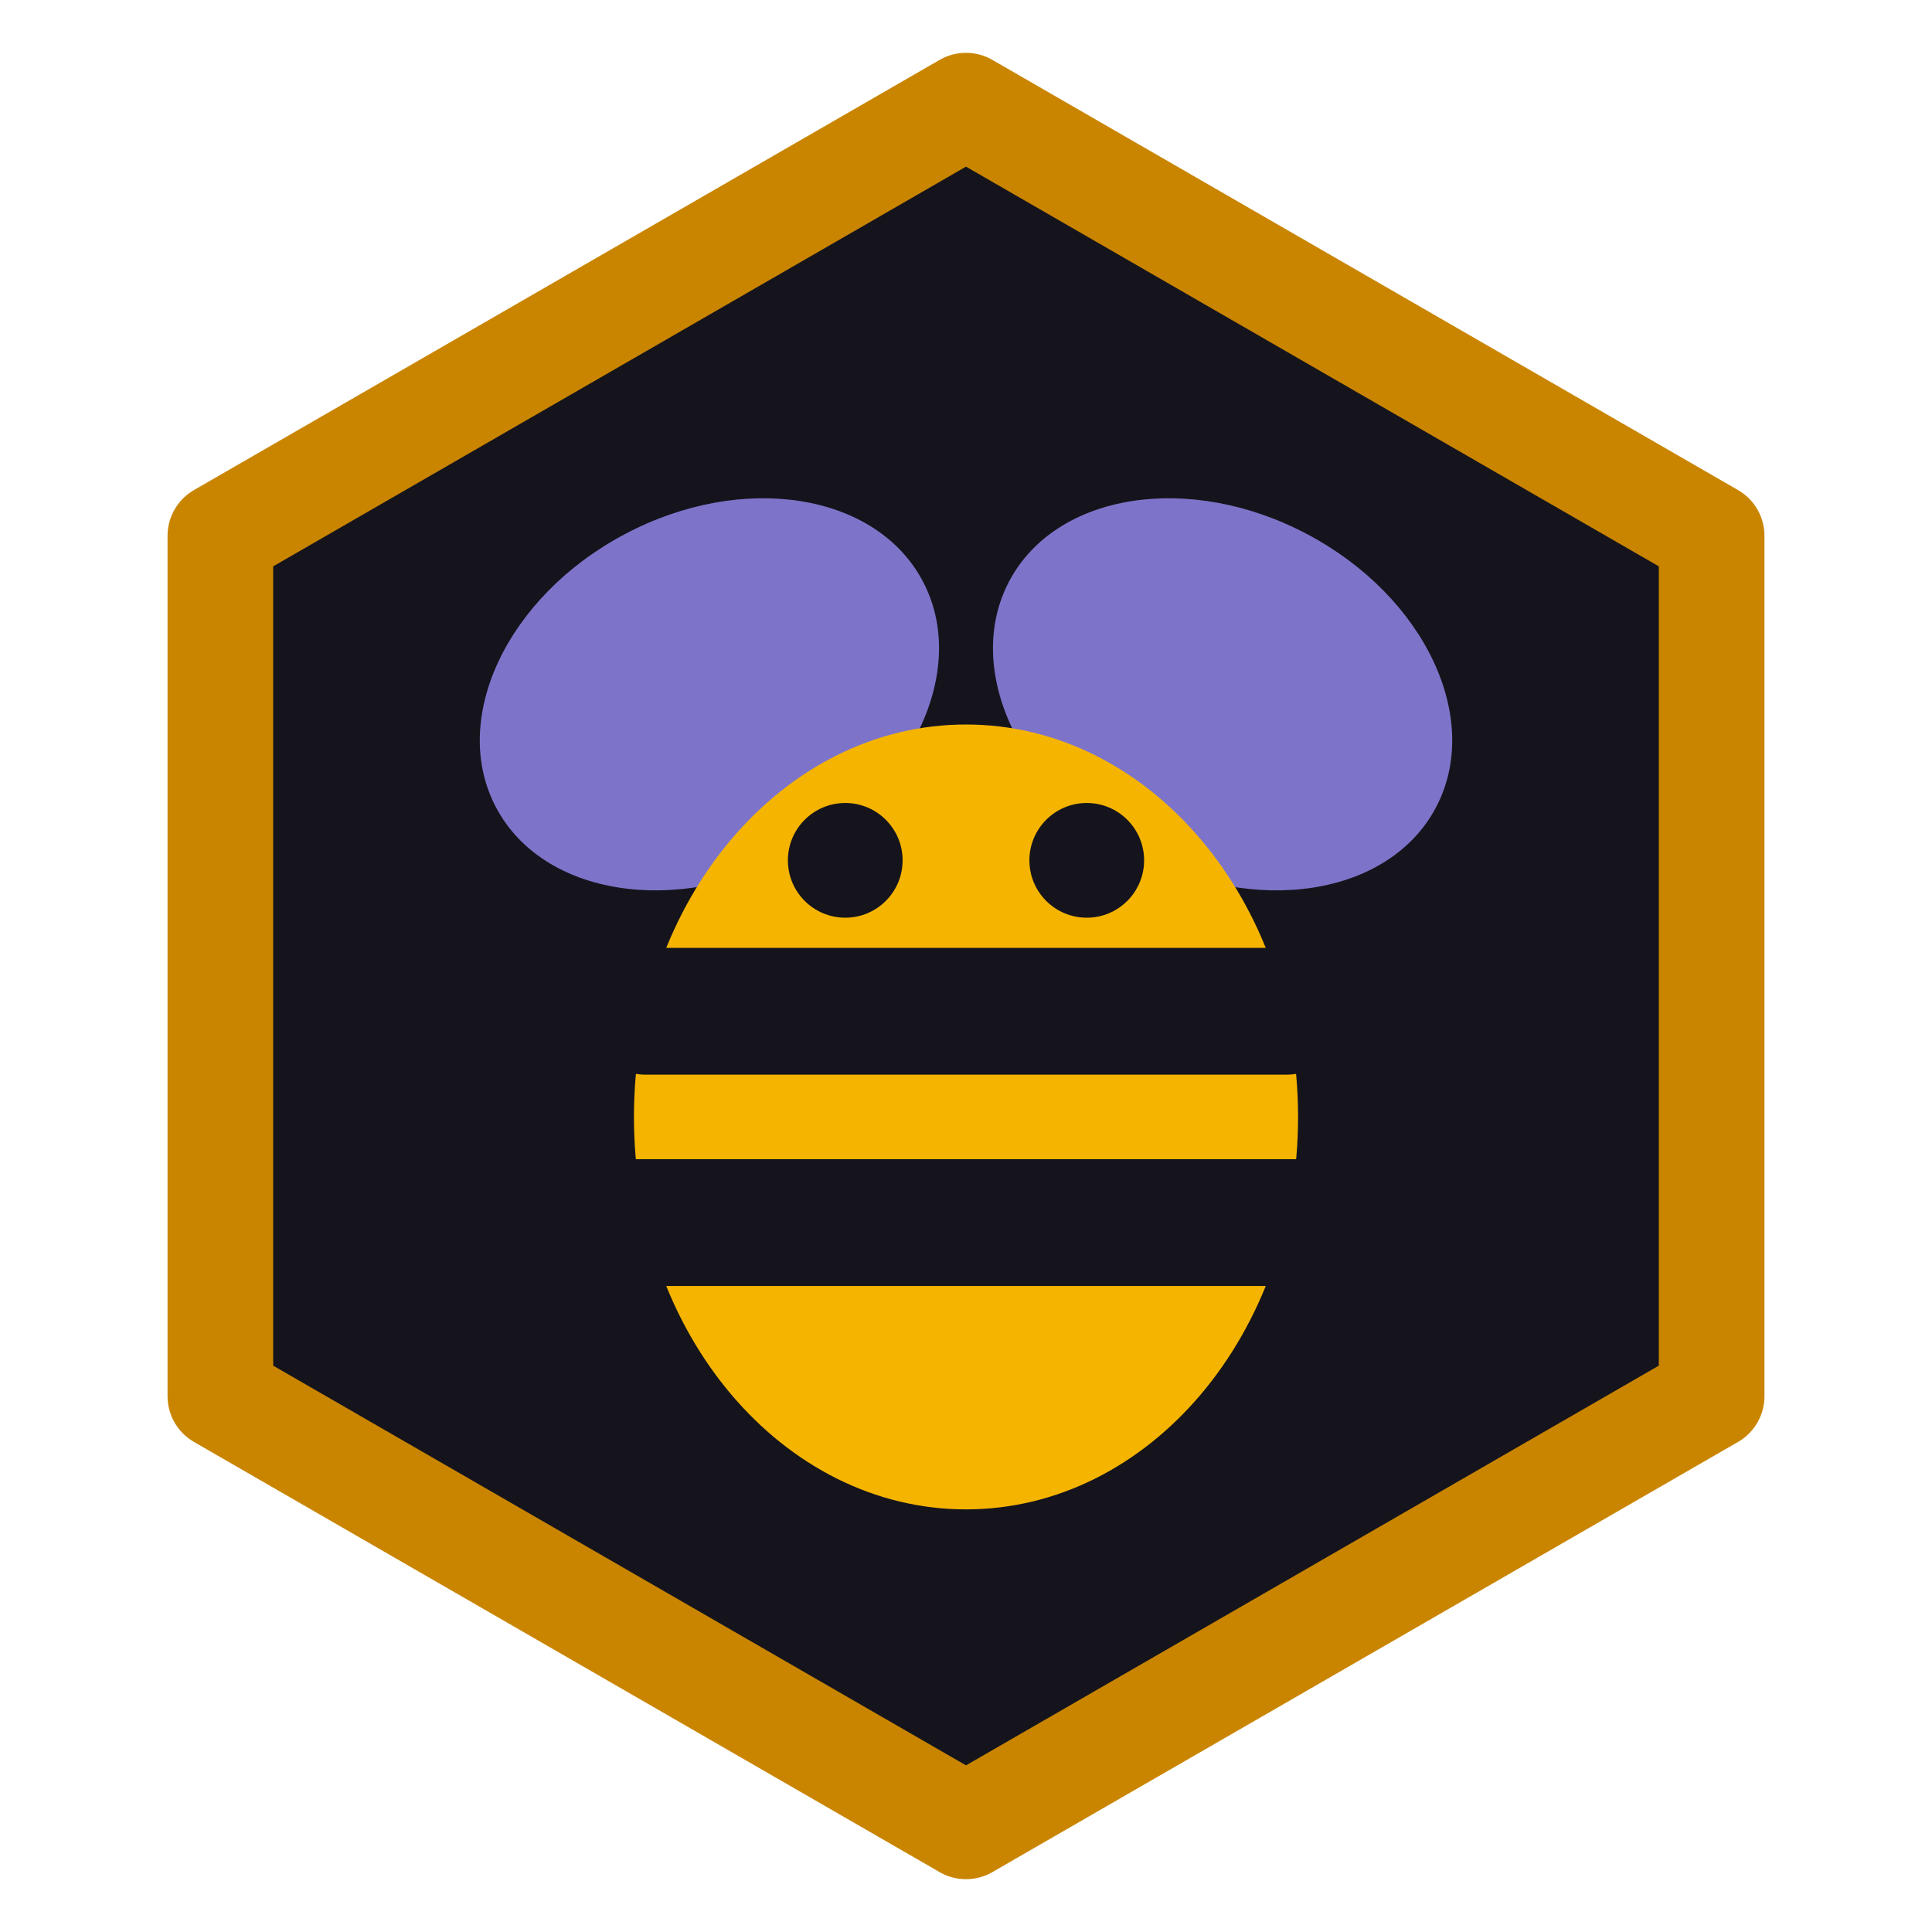
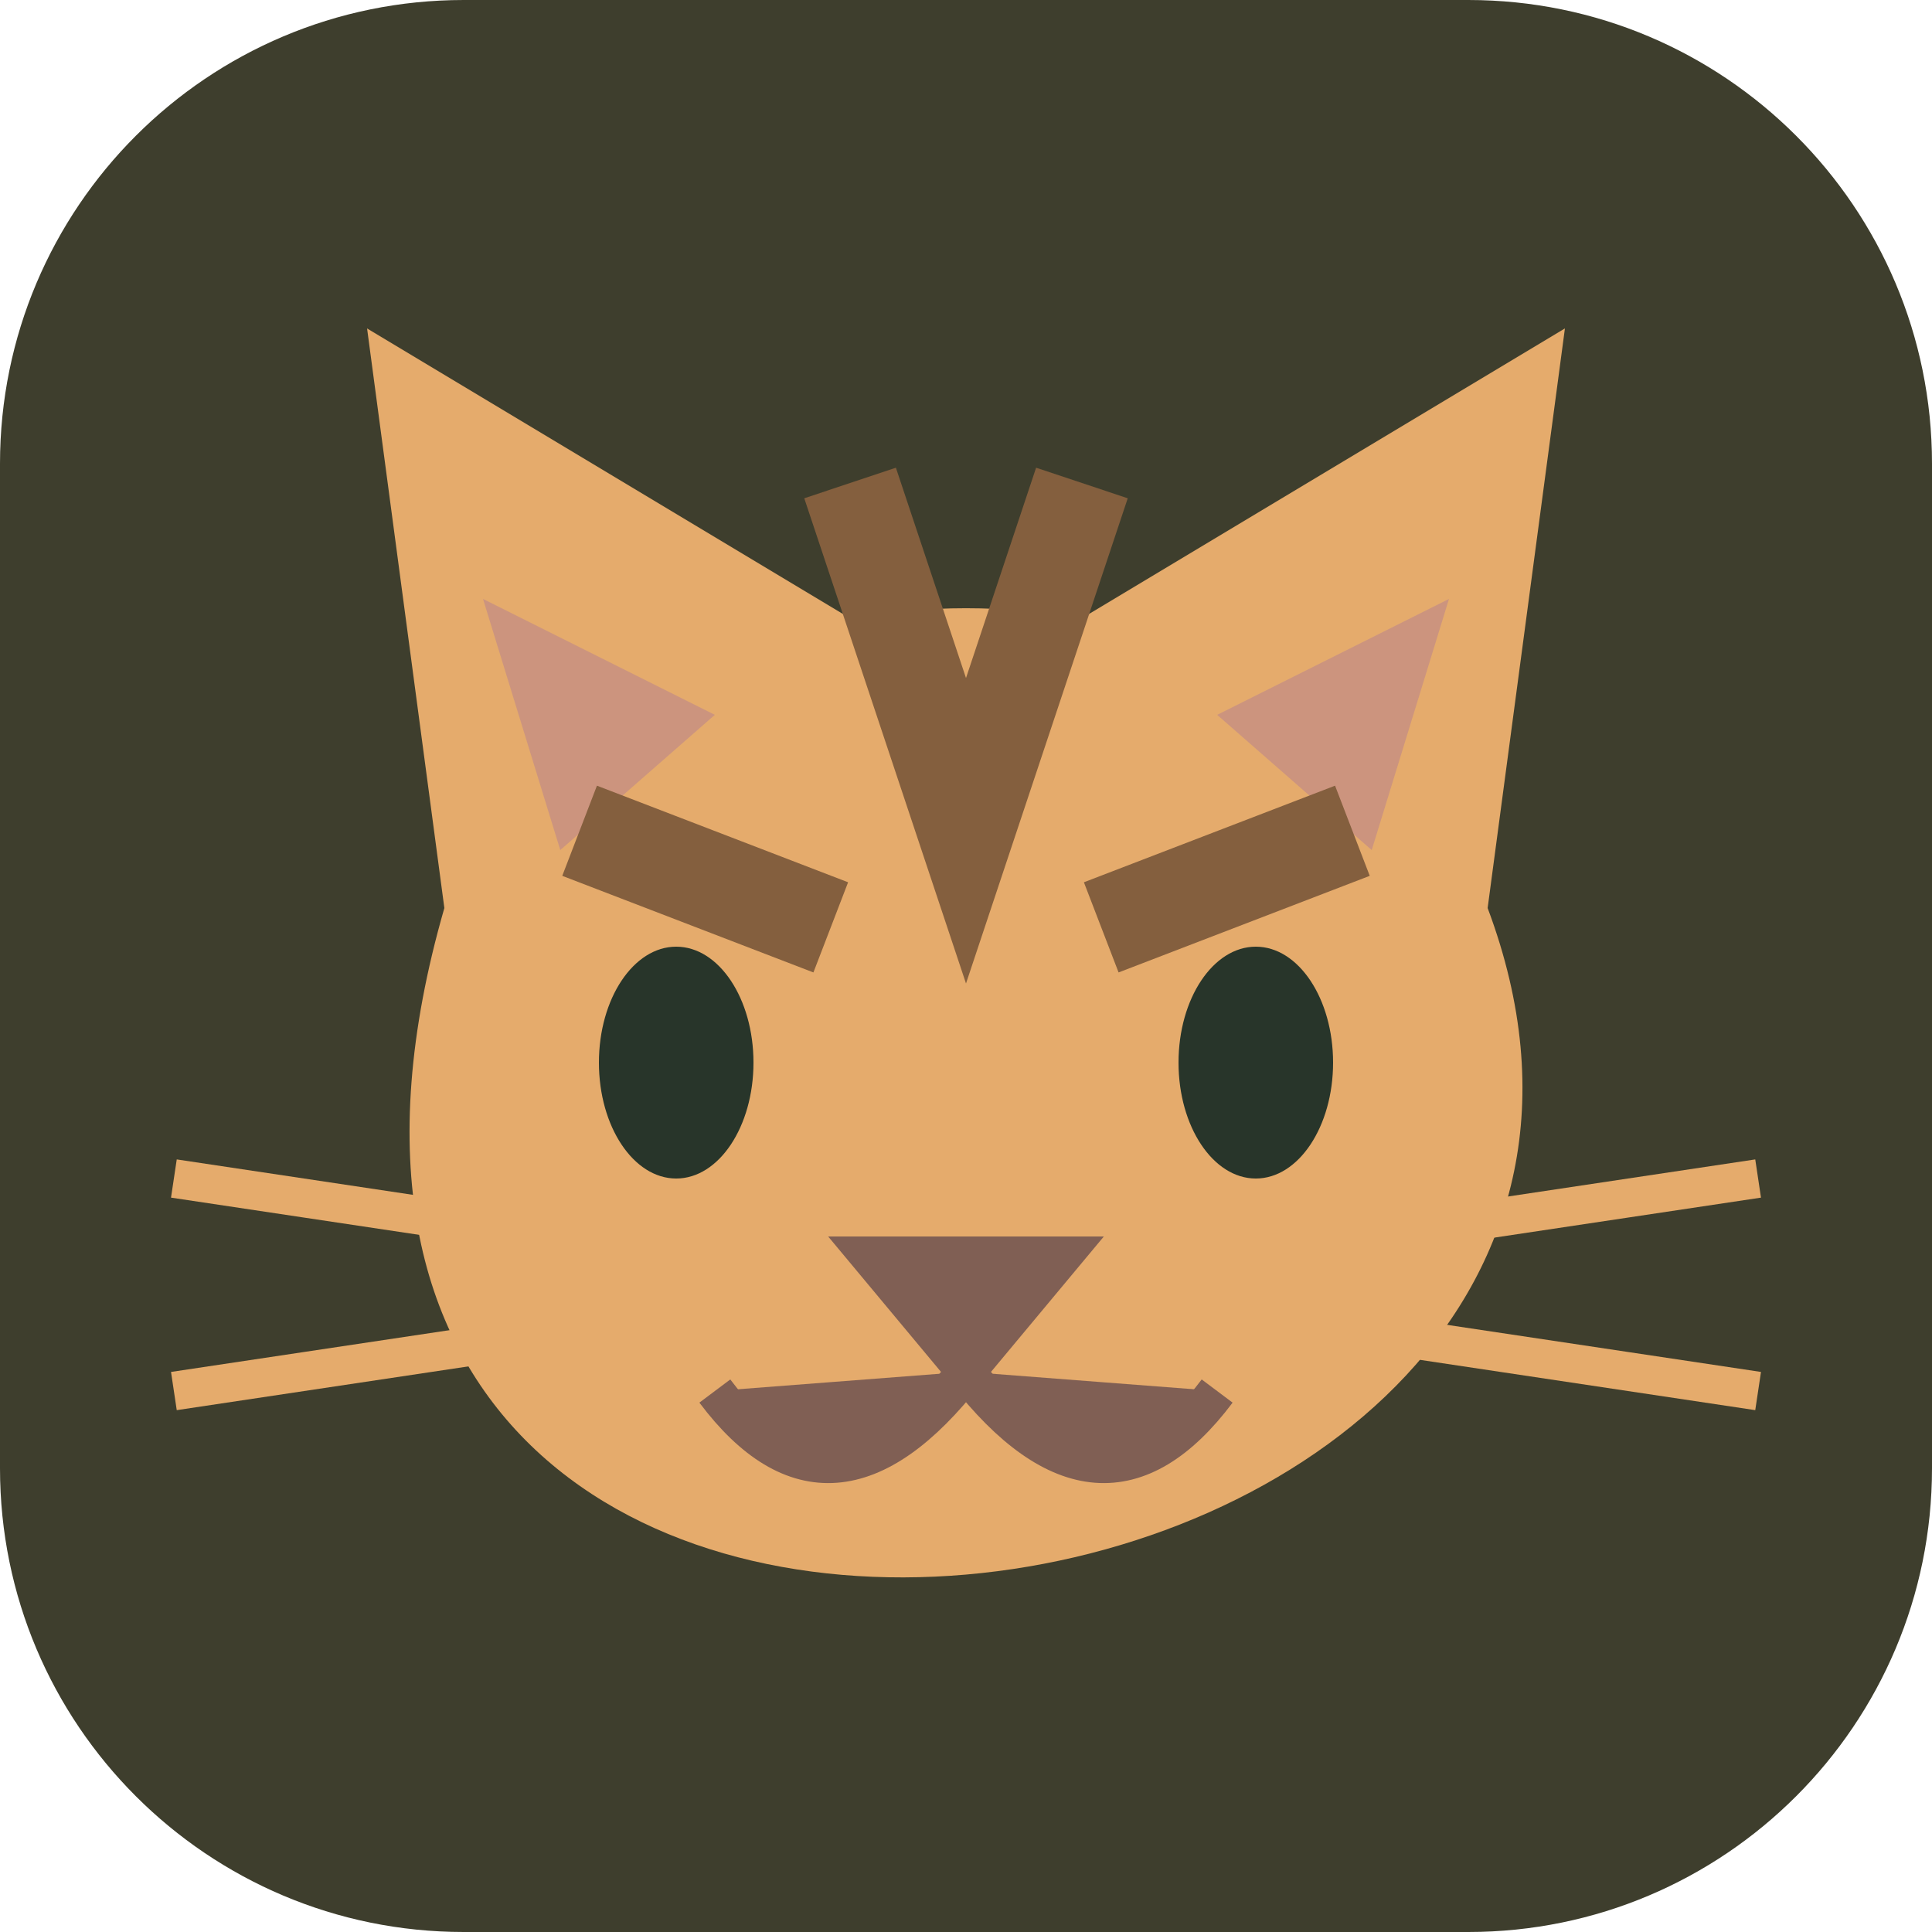
- <svg xmlns="http://www.w3.org/2000/svg" viewBox="0 0 64 64">
-   <path d="M32 3.5 56.7 17.75v28.5L32 60.5 7.3 46.25v-28.5z" fill="#15141c" stroke="#c98500" stroke-width="3.5" stroke-linejoin="round" />
-   <ellipse cx="23.5" cy="23" rx="8" ry="6" transform="rotate(-28 23.5 23)" fill="#9085e9" fill-opacity=".85" />
-   <ellipse cx="40.5" cy="23" rx="8" ry="6" transform="rotate(28 40.5 23)" fill="#9085e9" fill-opacity=".85" />
-   <ellipse cx="32" cy="37" rx="11" ry="13" fill="#f5b400" />
-   <path d="M21.4 33.5h21.2M21 40.5h22" stroke="#15141c" stroke-width="4.2" stroke-linecap="round" />
-   <circle cx="28" cy="28.5" r="1.9" fill="#15141c" />
-   <circle cx="36" cy="28.5" r="1.9" fill="#15141c" />
+ <svg xmlns="http://www.w3.org/2000/svg" viewBox="0 0 100 100">
+   <rect width="100" height="100" rx="24" fill="#3e3e2d" />
+   <path d="M23 47L19 17l25 15a35 35 0 0 1 12 0l25-15-4 30c15 40-69 52-54 0Z" fill="#e5ab6c" />
+   <path d="M25 31l4 13 8-7M75 31l-4 13-8-7" fill="#cc947e" />
+   <path d="M44 25l6 18 6-18M30 43l13 5M70 43l-13 5" stroke="#845f3e" stroke-width="5" fill="none" />
+   <ellipse cx="35" cy="55" rx="4" ry="6" fill="#28352a" />
+   <ellipse cx="65" cy="55" rx="4" ry="6" fill="#28352a" />
+   <path d="M45 65h10l-5 6ZM50 71q-7 9-13 1M50 71q7 9 13 1" fill="#805f54" stroke="#805f54" stroke-width="2" />
+   <path d="M9 61l20 3M9 72l20-3M91 61l-20 3M91 72l-20-3" stroke="#e5ab6c" stroke-width="2" />
</svg>
